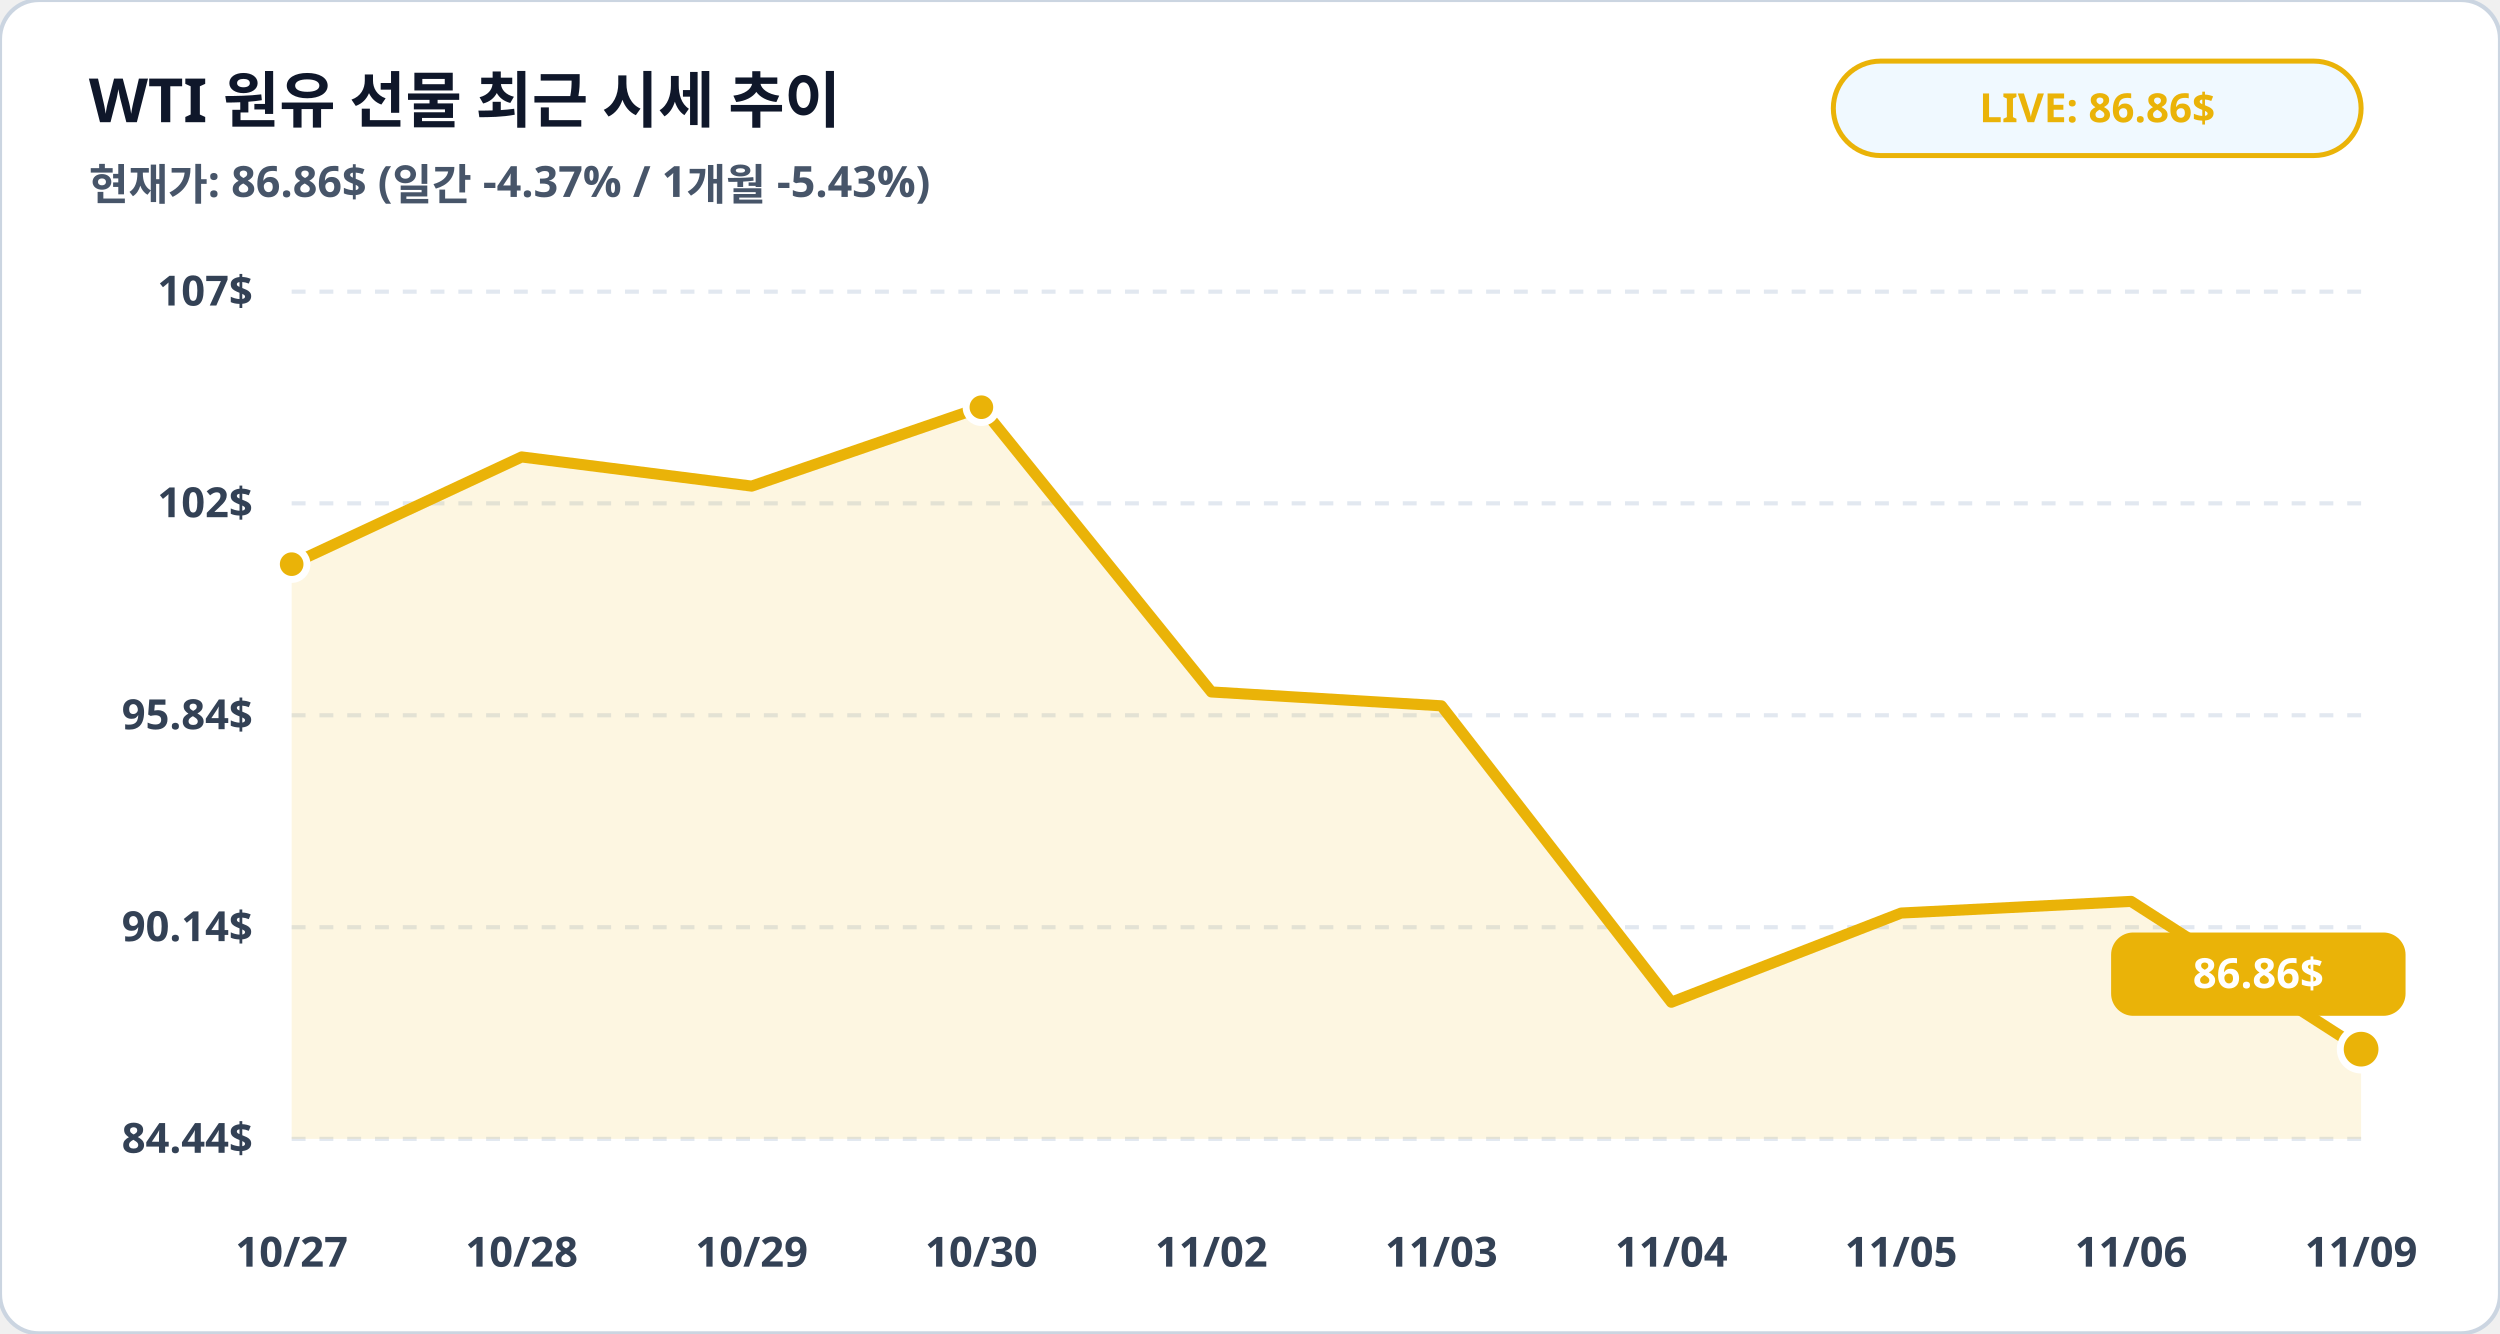
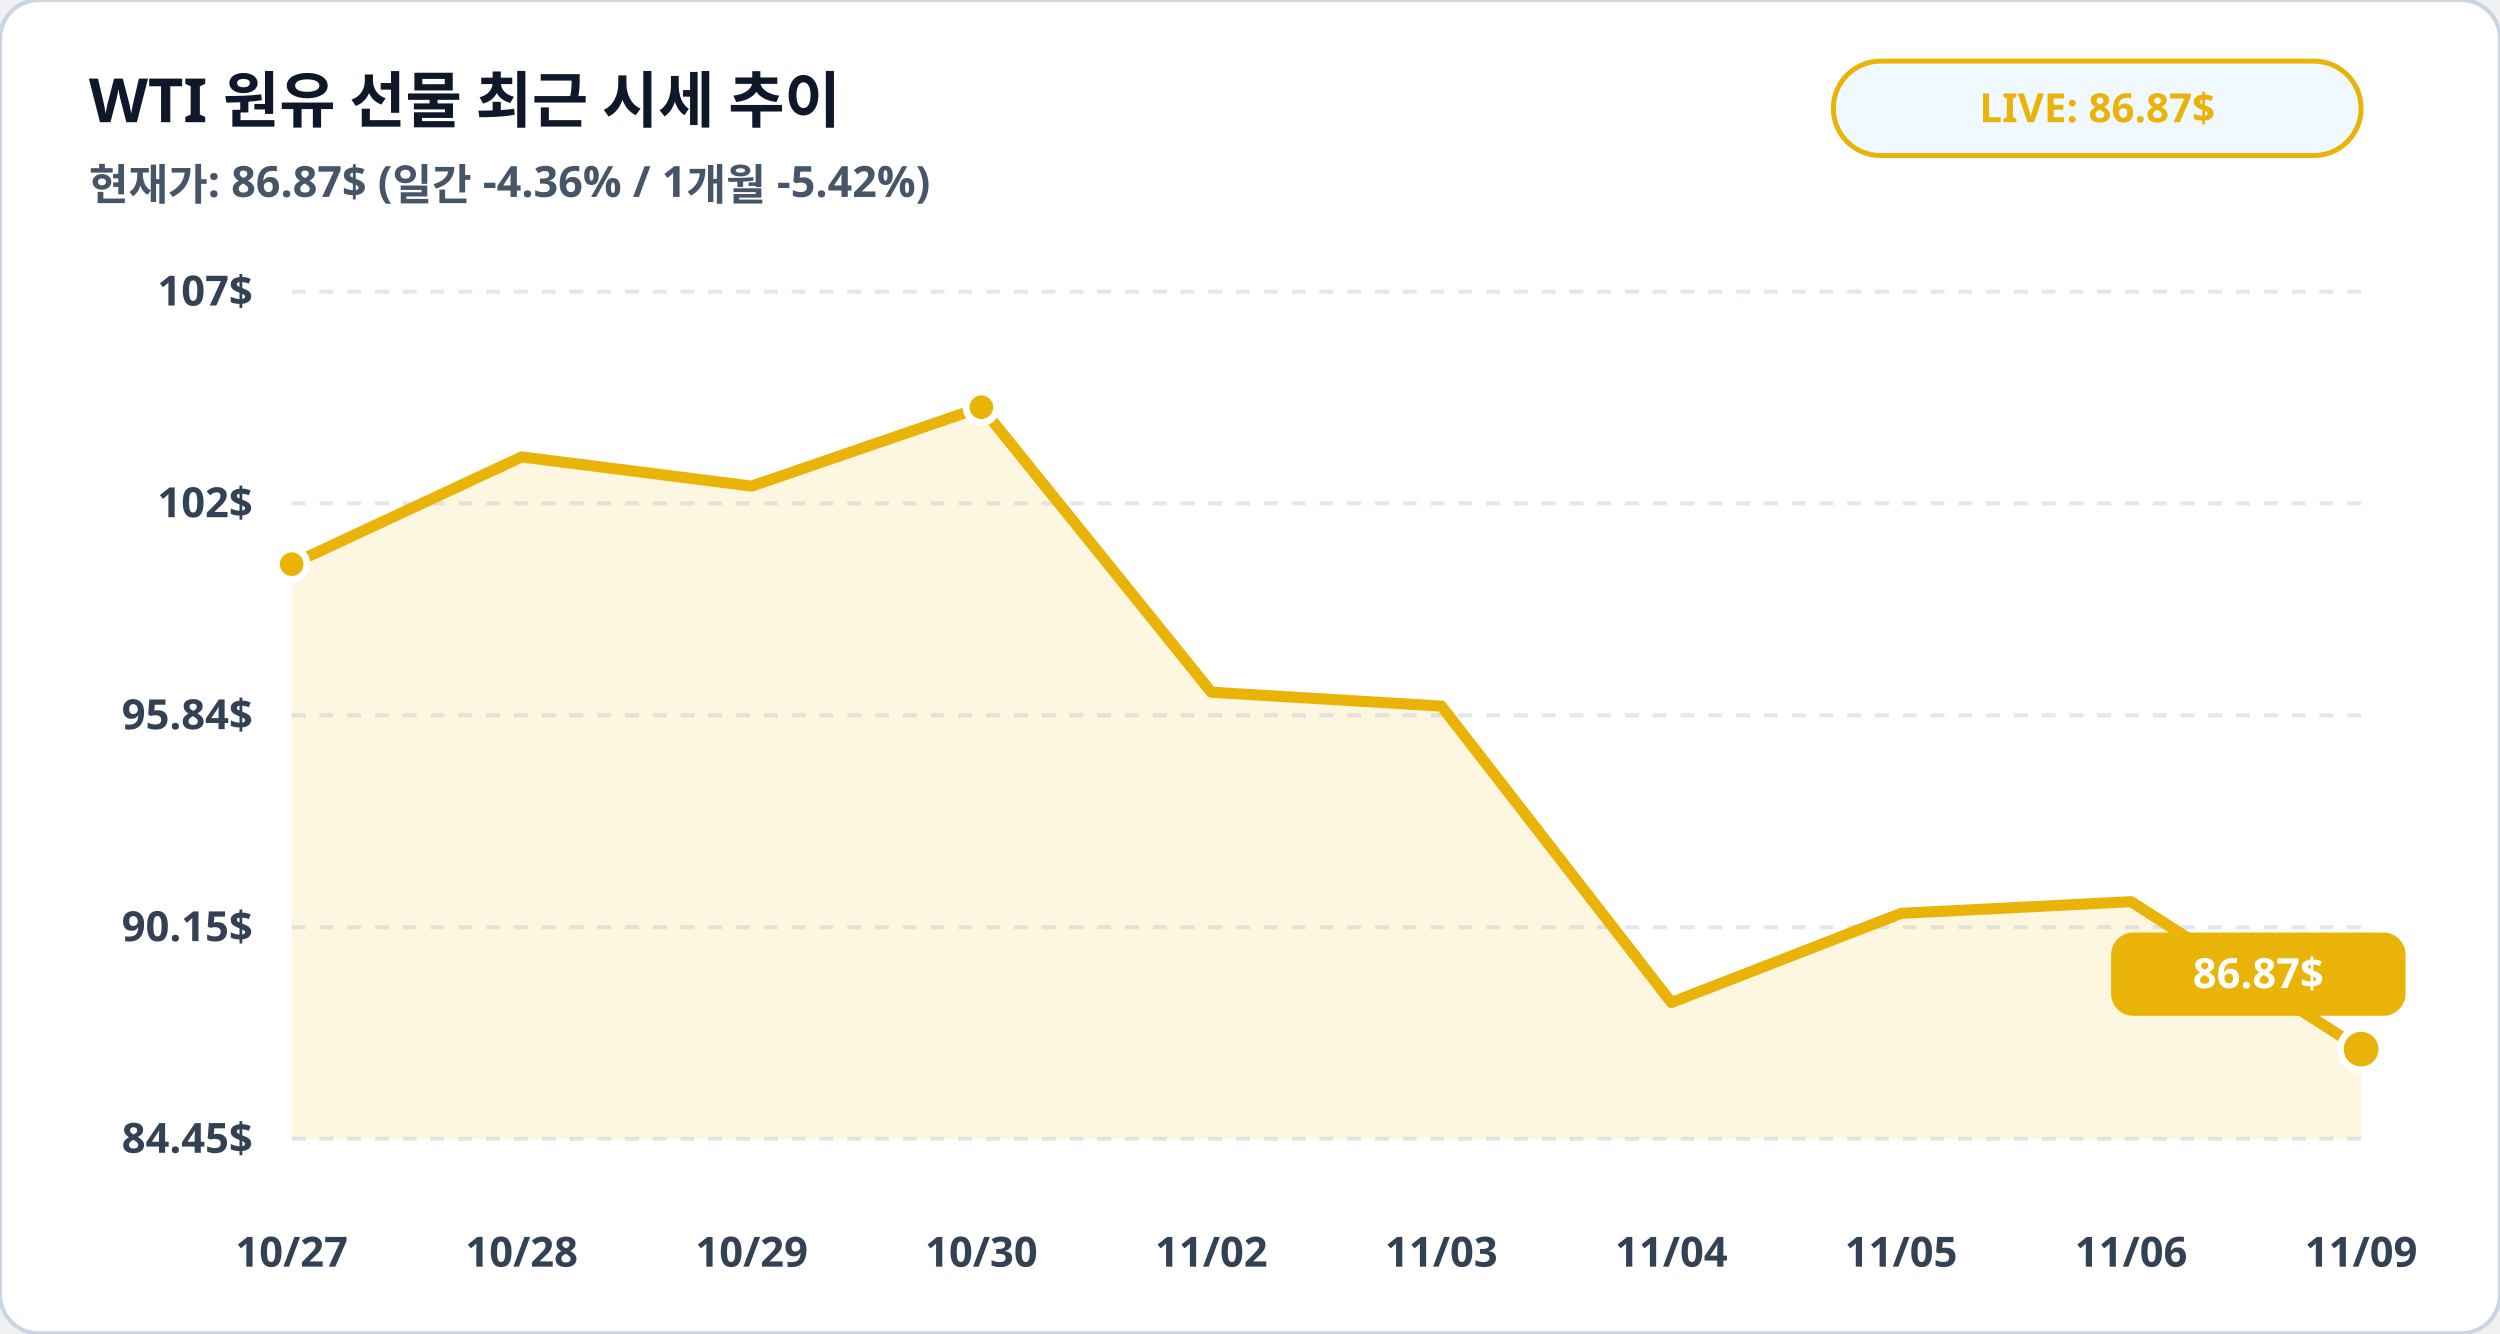
<svg xmlns="http://www.w3.org/2000/svg" viewBox="0 0 900 480" width="100%" height="100%">
  <rect width="900" height="480" rx="14" fill="#ffffff" stroke="#cbd5e1" stroke-width="1.5" />
  <text x="32" y="44" fill="#0f172a" font-family="Pretendard, sans-serif" font-size="22" font-weight="900">WTI 원유 선물 최근 시세 추이</text>
-   <text x="32" y="72" fill="#475569" font-family="Pretendard, sans-serif" font-size="15.5" font-weight="600">현재가: 86.86$ (일간 -4.37% / 1개월 -5.43%)</text>
+   <text x="32" y="72" fill="#475569" font-family="Pretendard, sans-serif" font-size="15.5" font-weight="600">현재가: 86.87$ (일간 -4.36% / 1개월 -5.42%)</text>
  <rect x="660" y="22" width="190" height="34" rx="17" fill="#f0f9ff" stroke="#eab308" stroke-width="1.8" />
-   <text x="755" y="44" fill="#eab308" font-family="Pretendard, sans-serif" font-size="14.5" font-weight="800" text-anchor="middle">LIVE: 86.86$</text>
+   <text x="755" y="44" fill="#eab308" font-family="Pretendard, sans-serif" font-size="14.5" font-weight="800" text-anchor="middle">LIVE: 86.87$</text>
  <line x1="105" y1="105.0" x2="850" y2="105.0" stroke="#e2e8f0" stroke-width="1.5" stroke-dasharray="5,5" />
  <text x="91" y="110.0" fill="#334155" font-family="Pretendard, sans-serif" font-size="15" font-weight="700" text-anchor="end">107$</text>
  <line x1="105" y1="181.2" x2="850" y2="181.2" stroke="#e2e8f0" stroke-width="1.5" stroke-dasharray="5,5" />
  <text x="91" y="186.2" fill="#334155" font-family="Pretendard, sans-serif" font-size="15" font-weight="700" text-anchor="end">102$</text>
  <line x1="105" y1="257.5" x2="850" y2="257.5" stroke="#e2e8f0" stroke-width="1.5" stroke-dasharray="5,5" />
  <text x="91" y="262.5" fill="#334155" font-family="Pretendard, sans-serif" font-size="15" font-weight="700" text-anchor="end">95.84$</text>
  <line x1="105" y1="333.8" x2="850" y2="333.8" stroke="#e2e8f0" stroke-width="1.5" stroke-dasharray="5,5" />
-   <text x="91" y="338.8" fill="#334155" font-family="Pretendard, sans-serif" font-size="15" font-weight="700" text-anchor="end">90.14$</text>
+   <text x="91" y="338.8" fill="#334155" font-family="Pretendard, sans-serif" font-size="15" font-weight="700" text-anchor="end">90.15$</text>
  <line x1="105" y1="410.0" x2="850" y2="410.0" stroke="#e2e8f0" stroke-width="1.5" stroke-dasharray="5,5" />
-   <text x="91" y="415.0" fill="#334155" font-family="Pretendard, sans-serif" font-size="15" font-weight="700" text-anchor="end">84.44$</text>
-   <polygon points="105.0,410.0 105.0,203.1 187.8,164.5 270.6,175.0 353.3,146.6 436.1,249.1 518.9,254.1 601.7,360.8 684.4,328.7 767.2,324.5 850.0,377.7 850.0,410.0" fill="#eab308" fill-opacity="0.12" />
-   <polyline fill="none" stroke="#eab308" stroke-width="4" stroke-linecap="round" stroke-linejoin="round" points="105.0,203.1 187.8,164.5 270.6,175.0 353.3,146.6 436.1,249.1 518.9,254.1 601.7,360.8 684.4,328.7 767.2,324.5 850.0,377.7" />
+   <text x="91" y="415.0" fill="#334155" font-family="Pretendard, sans-serif" font-size="15" font-weight="700" text-anchor="end">84.45$</text>
+   <polygon points="105.0,410.0 105.0,203.1 187.8,164.5 270.6,175.0 353.3,146.6 436.1,249.2 518.9,254.2 601.7,360.9 684.4,328.8 767.2,324.6 850.0,377.7 850.0,410.0" fill="#eab308" fill-opacity="0.12" />
+   <polyline fill="none" stroke="#eab308" stroke-width="4" stroke-linecap="round" stroke-linejoin="round" points="105.0,203.1 187.8,164.5 270.6,175.0 353.3,146.6 436.1,249.2 518.9,254.2 601.7,360.9 684.4,328.8 767.2,324.6 850.0,377.7" />
  <circle cx="105.0" cy="203.1" r="5.5" fill="#eab308" stroke="#ffffff" stroke-width="2.5" />
  <circle cx="353.3" cy="146.6" r="5.5" fill="#eab308" stroke="#ffffff" stroke-width="2.5" />
  <circle cx="850.0" cy="377.7" r="7.5" fill="#eab308" stroke="#ffffff" stroke-width="2.5" />
  <rect x="760.0" y="335.7" width="106" height="30" rx="8" fill="#eab308" />
-   <text x="813.0" y="355.7" fill="#ffffff" font-family="Pretendard, sans-serif" font-size="15" font-weight="800" text-anchor="middle">86.86$</text>
+   <text x="813.0" y="355.7" fill="#ffffff" font-family="Pretendard, sans-serif" font-size="15" font-weight="800" text-anchor="middle">86.87$</text>
  <text x="105.0" y="456" fill="#334155" font-family="Pretendard, sans-serif" font-size="15" font-weight="700" text-anchor="middle">10/27</text>
  <text x="187.8" y="456" fill="#334155" font-family="Pretendard, sans-serif" font-size="15" font-weight="700" text-anchor="middle">10/28</text>
  <text x="270.6" y="456" fill="#334155" font-family="Pretendard, sans-serif" font-size="15" font-weight="700" text-anchor="middle">10/29</text>
  <text x="353.3" y="456" fill="#334155" font-family="Pretendard, sans-serif" font-size="15" font-weight="700" text-anchor="middle">10/30</text>
  <text x="436.1" y="456" fill="#334155" font-family="Pretendard, sans-serif" font-size="15" font-weight="700" text-anchor="middle">11/02</text>
  <text x="518.9" y="456" fill="#334155" font-family="Pretendard, sans-serif" font-size="15" font-weight="700" text-anchor="middle">11/03</text>
  <text x="601.7" y="456" fill="#334155" font-family="Pretendard, sans-serif" font-size="15" font-weight="700" text-anchor="middle">11/04</text>
  <text x="684.4" y="456" fill="#334155" font-family="Pretendard, sans-serif" font-size="15" font-weight="700" text-anchor="middle">11/05</text>
  <text x="767.2" y="456" fill="#334155" font-family="Pretendard, sans-serif" font-size="15" font-weight="700" text-anchor="middle">11/06</text>
  <text x="850.0" y="456" fill="#334155" font-family="Pretendard, sans-serif" font-size="15" font-weight="700" text-anchor="middle">11/09</text>
</svg>
